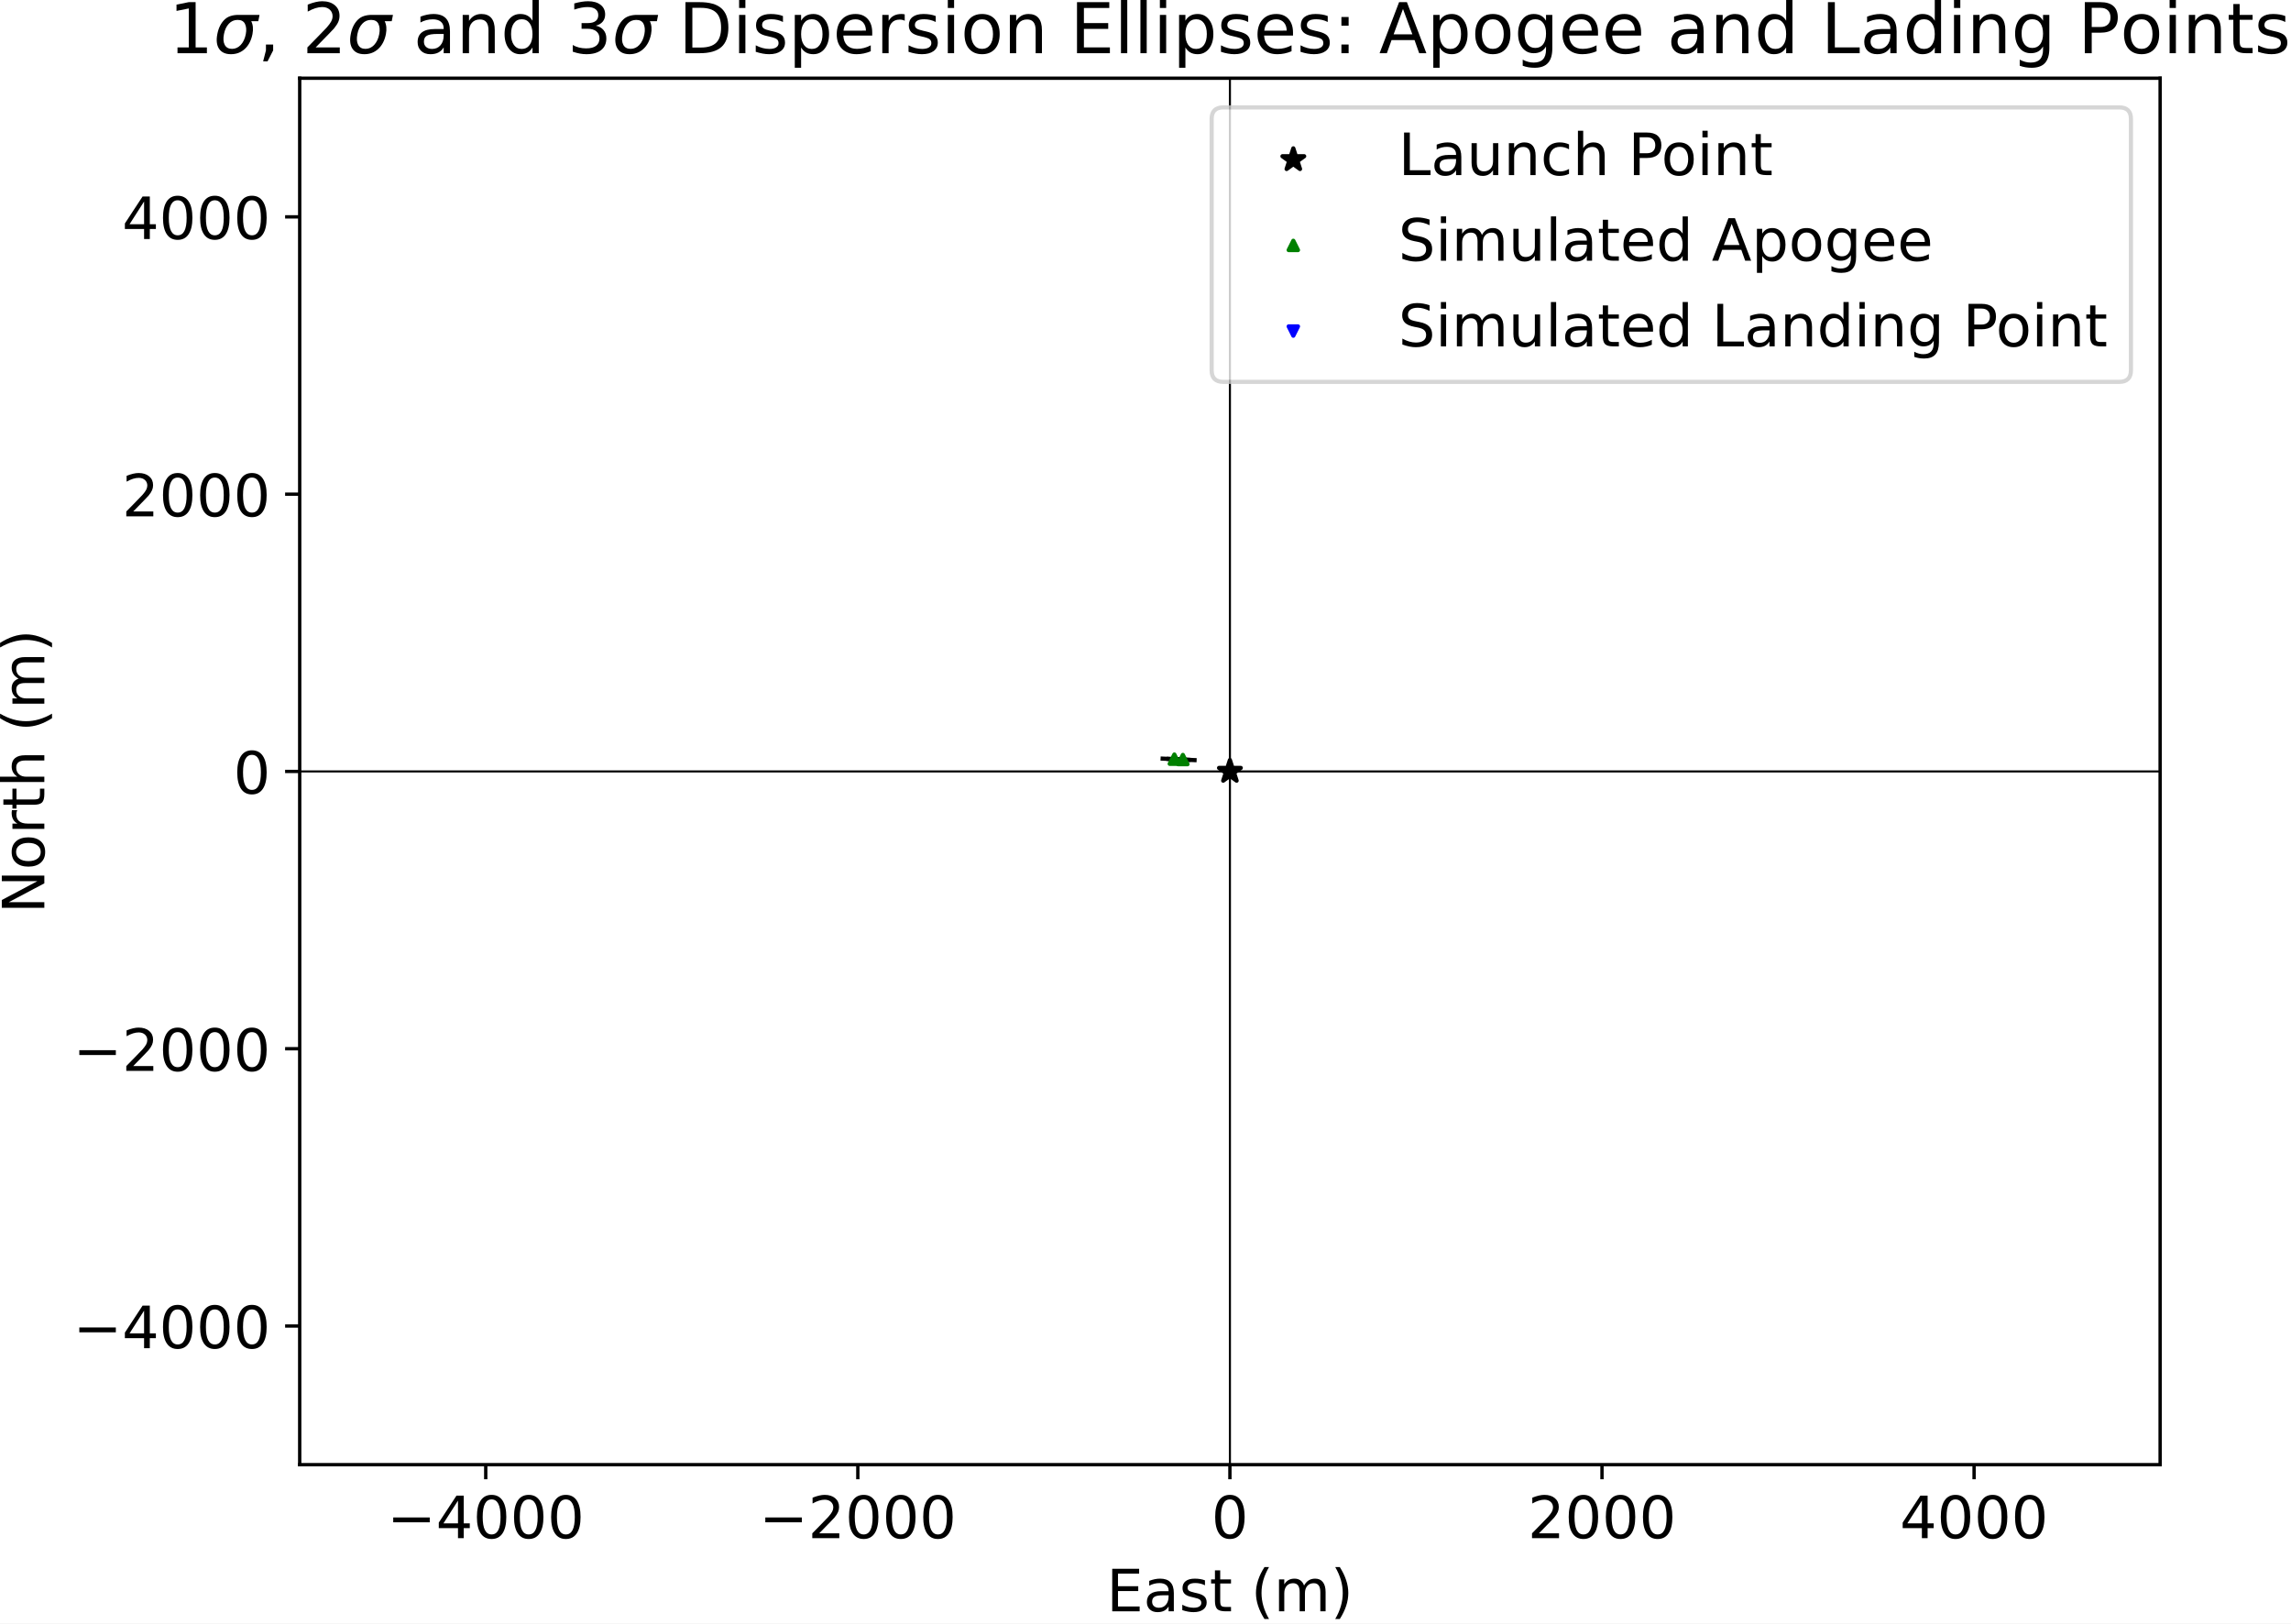
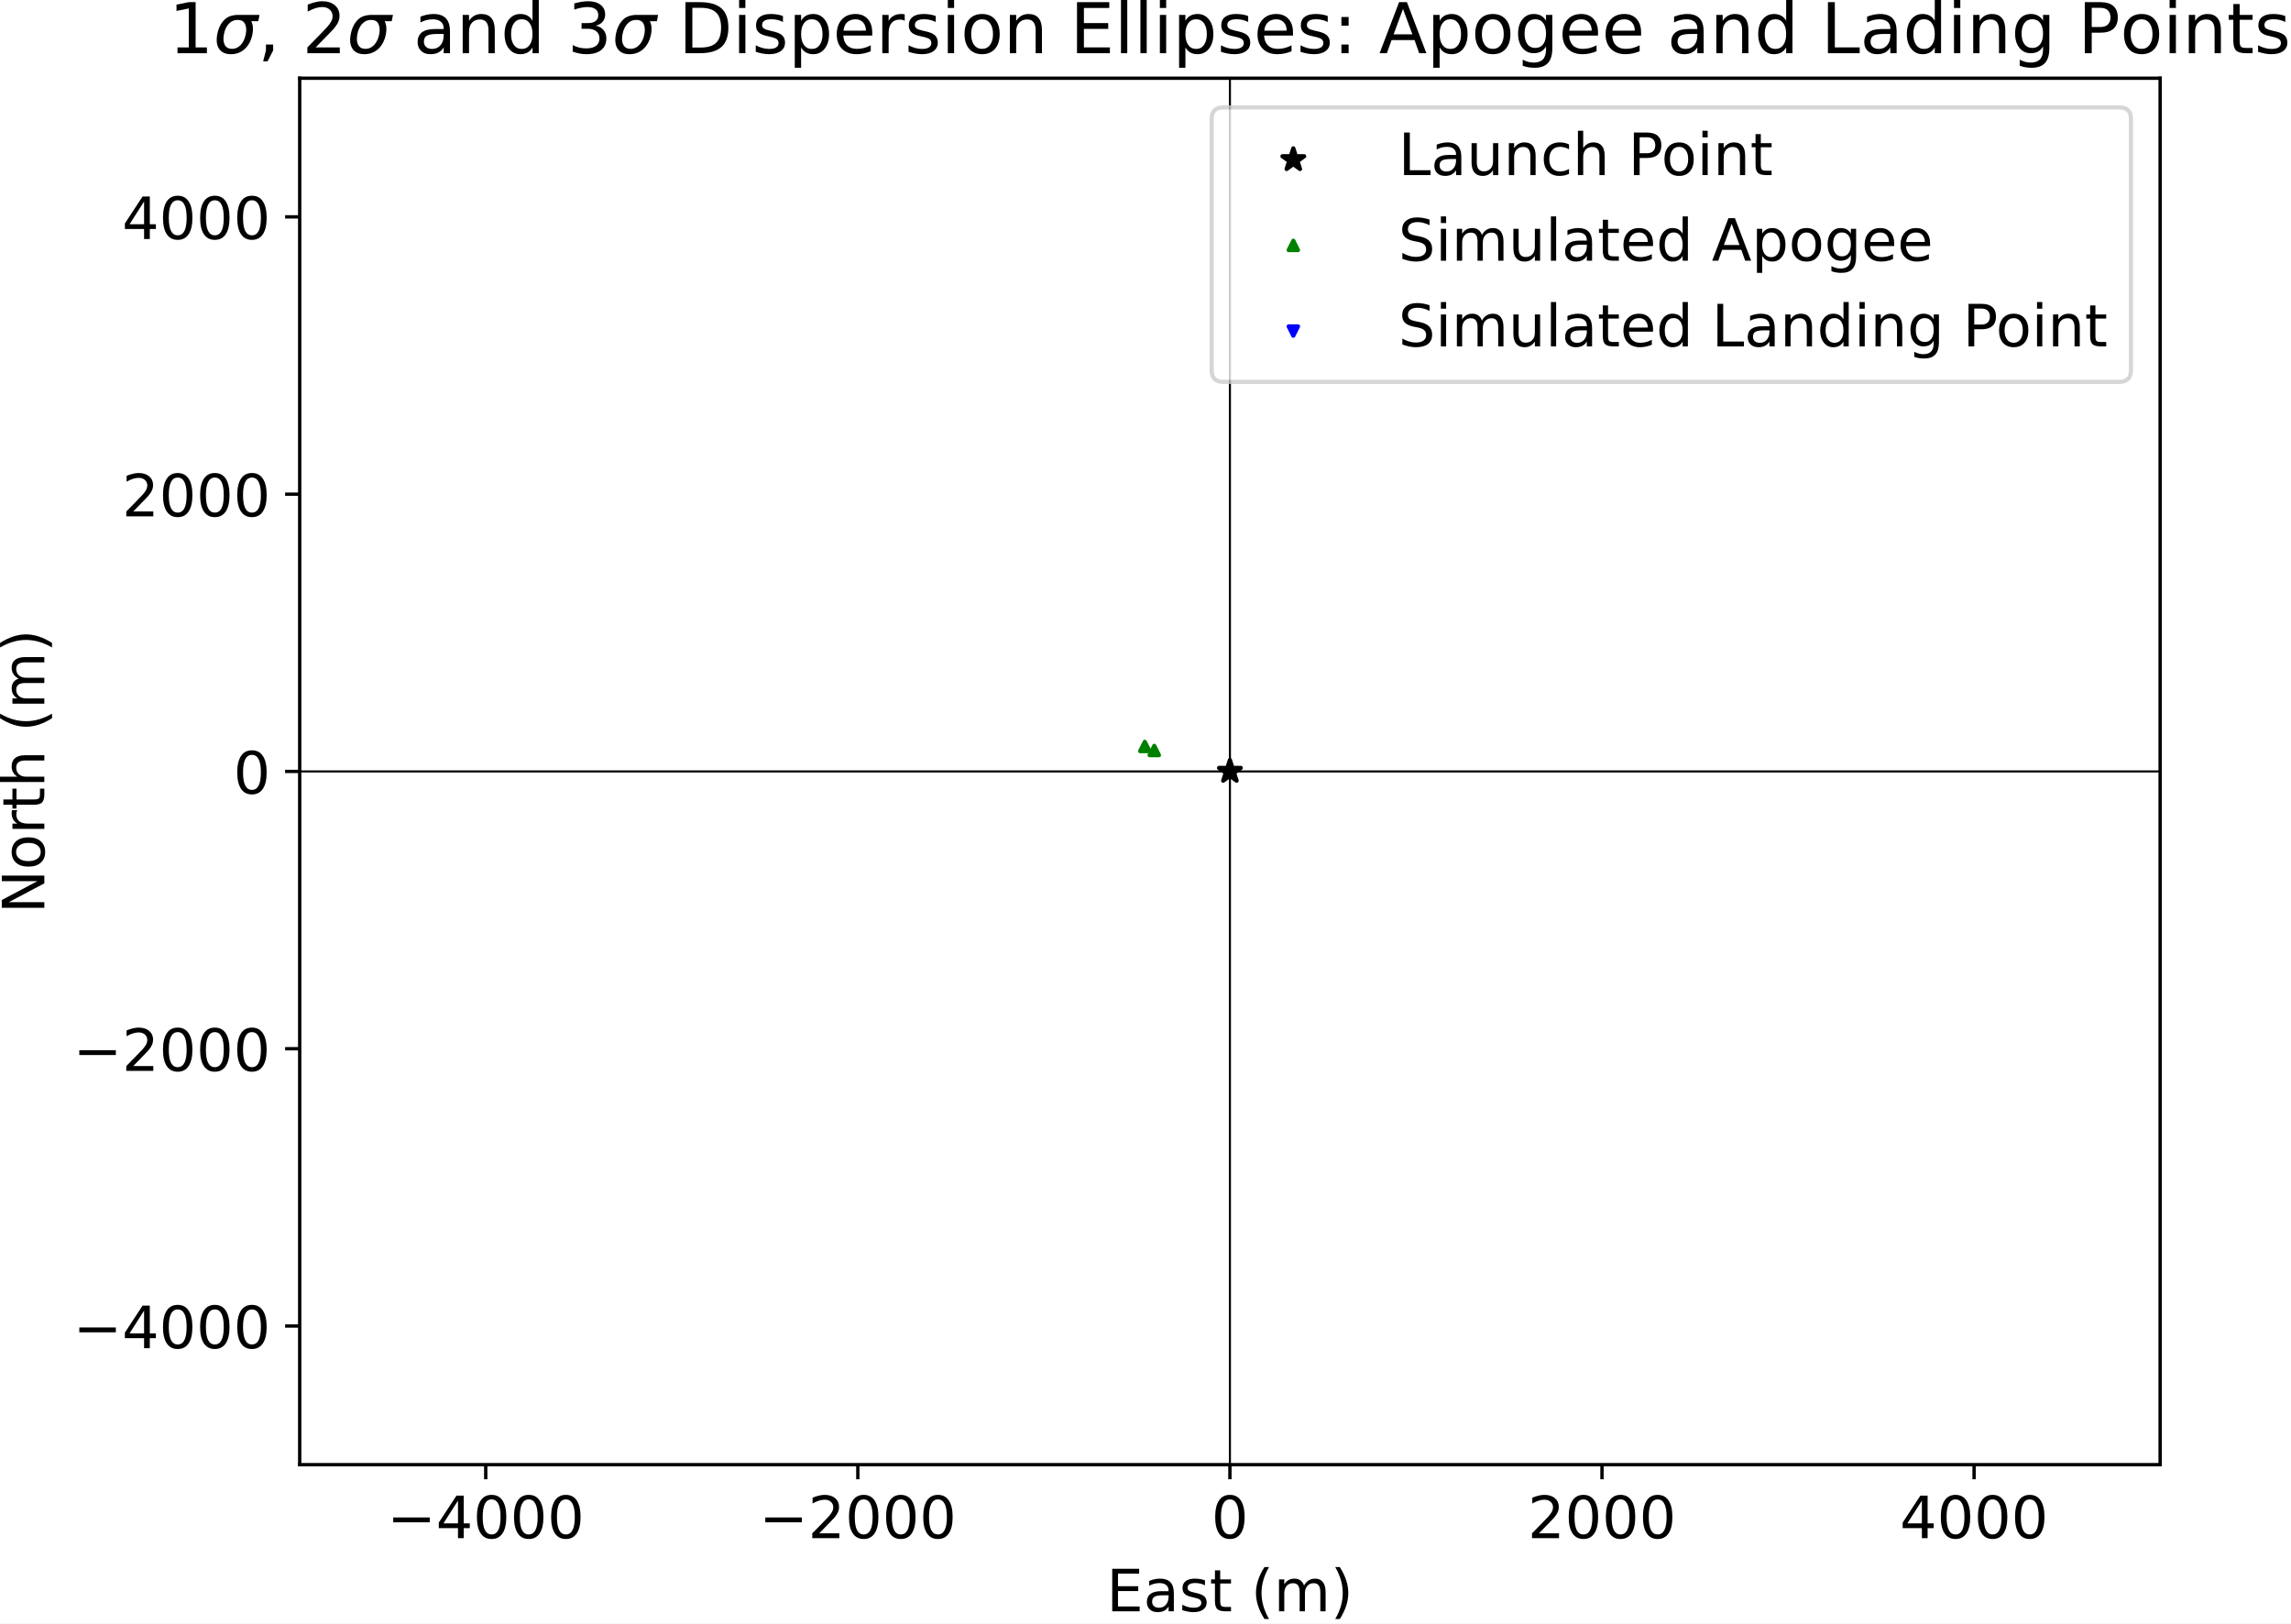
<svg xmlns="http://www.w3.org/2000/svg" xmlns:xlink="http://www.w3.org/1999/xlink" width="549.715pt" height="389.507pt" viewBox="0 0 549.715 389.507" version="1.1">
  <defs>
    <style type="text/css">*{stroke-linejoin: round; stroke-linecap: butt}</style>
  </defs>
  <g id="figure_1">
    <g id="patch_1">
      <path d="M 0 389.507  L 549.715 389.507  L 549.715 0  L 0 0  z " style="fill: #ffffff" />
    </g>
    <g id="axes_1">
      <g id="patch_2">
        <path d="M 71.911 351.408  L 518.311 351.408  L 518.311 18.768  L 71.911 18.768  z " style="fill: #ffffff" />
      </g>
      <g id="patch_3">
-         <path d="M 0 -1  z " clip-path="url(#pc5ae1ea527)" style="fill: #0000ff; fill-opacity: 0.2; stroke: #000000; stroke-linejoin: miter" />
+         <path d="M 0 -1  z " clip-path="url(#p3292adb74d)" style="fill: #0000ff; fill-opacity: 0.2; stroke: #000000; stroke-linejoin: miter" />
      </g>
      <g id="patch_4">
-         <path d="M 0 -1  z " clip-path="url(#pc5ae1ea527)" style="fill: #0000ff; fill-opacity: 0.2; stroke: #000000; stroke-linejoin: miter" />
+         <path d="M 0 -1  z " clip-path="url(#p3292adb74d)" style="fill: #0000ff; fill-opacity: 0.2; stroke: #000000; stroke-linejoin: miter" />
      </g>
      <g id="patch_5">
-         <path d="M 0 -1  z " clip-path="url(#pc5ae1ea527)" style="fill: #0000ff; fill-opacity: 0.2; stroke: #000000; stroke-linejoin: miter" />
+         <path d="M 0 -1  z " clip-path="url(#p3292adb74d)" style="fill: #0000ff; fill-opacity: 0.2; stroke: #000000; stroke-linejoin: miter" />
      </g>
      <g id="patch_6">
-         <path d="M 282.802 182.19  C 282.419 182.173 282.053 182.155 281.782 182.143  C 281.512 182.13 281.36 182.123 281.36 182.123  C 281.36 182.123 281.512 182.13 281.782 182.143  C 282.053 182.155 282.419 182.173 282.802 182.19  C 283.184 182.208 283.551 182.225 283.821 182.238  C 284.091 182.251 284.243 182.258 284.243 182.258  C 284.243 182.258 284.091 182.251 283.821 182.238  C 283.551 182.225 283.184 182.208 282.802 182.19  z " clip-path="url(#pc5ae1ea527)" style="fill: #00ff00; fill-opacity: 0.2; stroke: #000000; stroke-linejoin: miter" />
+         <path d="M 0 -1  z " clip-path="url(#p3292adb74d)" style="fill: #00ff00; fill-opacity: 0.2; stroke: #000000; stroke-linejoin: miter" />
      </g>
      <g id="patch_7">
-         <path d="M 282.802 182.19  C 282.037 182.155 281.304 182.12 280.763 182.095  C 280.223 182.07 279.919 182.056 279.919 182.056  C 279.919 182.056 280.223 182.07 280.763 182.095  C 281.304 182.12 282.037 182.155 282.802 182.19  C 283.566 182.226 284.3 182.26 284.84 182.286  C 285.381 182.311 285.685 182.325 285.685 182.325  C 285.685 182.325 285.381 182.311 284.84 182.286  C 284.3 182.26 283.566 182.226 282.802 182.19  z " clip-path="url(#pc5ae1ea527)" style="fill: #00ff00; fill-opacity: 0.2; stroke: #000000; stroke-linejoin: miter" />
+         <path d="M 0 -1  z " clip-path="url(#p3292adb74d)" style="fill: #00ff00; fill-opacity: 0.2; stroke: #000000; stroke-linejoin: miter" />
      </g>
      <g id="patch_8">
-         <path d="M 282.802 182.19  C 281.655 182.137 280.555 182.086 279.744 182.048  C 278.933 182.01 278.477 181.989 278.477 181.989  C 278.477 181.989 278.933 182.01 279.744 182.048  C 280.555 182.086 281.655 182.137 282.802 182.19  C 283.949 182.244 285.049 182.295 285.859 182.333  C 286.67 182.371 287.126 182.392 287.126 182.392  C 287.126 182.392 286.67 182.371 285.859 182.333  C 285.049 182.295 283.949 182.244 282.802 182.19  z " clip-path="url(#pc5ae1ea527)" style="fill: #00ff00; fill-opacity: 0.2; stroke: #000000; stroke-linejoin: miter" />
+         <path d="M 0 -1  z " clip-path="url(#p3292adb74d)" style="fill: #00ff00; fill-opacity: 0.2; stroke: #000000; stroke-linejoin: miter" />
      </g>
      <g id="PathCollection_1">
        <defs>
-           <path id="m356d7b13dc" d="M 0 -2.739  L -0.615 -0.846  L -2.605 -0.846  L -0.995 0.323  L -1.61 2.216  L -0 1.046  L 1.61 2.216  L 0.995 0.323  L 2.605 -0.846  L 0.615 -0.846  z " style="stroke: #000000" />
+           <path id="m7596b9b22e" d="M 0 -2.739  L -0.615 -0.846  L -2.605 -0.846  L -0.995 0.323  L -1.61 2.216  L -0 1.046  L 1.61 2.216  L 0.995 0.323  L 2.605 -0.846  L 0.615 -0.846  z " style="stroke: #000000" />
        </defs>
-         <g clip-path="url(#pc5ae1ea527)">
-           <use xlink:href="#m356d7b13dc" x="295.111" y="185.088" style="stroke: #000000" />
+         <g clip-path="url(#p3292adb74d)">
+           <use xlink:href="#m7596b9b22e" x="295.111" y="185.088" style="stroke: #000000" />
        </g>
      </g>
      <g id="PathCollection_2">
        <defs>
-           <path id="m09ca76eb7c" d="M 0 -1.118  L -1.118 1.118  L 1.118 1.118  z " style="stroke: #008000" />
+           <path id="m0e08457615" d="M 0 -1.118  L -1.118 1.118  L 1.118 1.118  z " style="stroke: #008000" />
        </defs>
-         <g clip-path="url(#pc5ae1ea527)">
-           <use xlink:href="#m09ca76eb7c" x="283.821" y="182.238" style="fill: #008000; stroke: #008000" />
-           <use xlink:href="#m09ca76eb7c" x="281.782" y="182.143" style="fill: #008000; stroke: #008000" />
+         <g clip-path="url(#p3292adb74d)">
+           <use xlink:href="#m0e08457615" x="276.964" y="180.065" style="fill: #008000; stroke: #008000" />
+           <use xlink:href="#m0e08457615" x="274.693" y="179.097" style="fill: #008000; stroke: #008000" />
        </g>
      </g>
      <g id="PathCollection_3">
        <defs>
-           <path id="m0353626d74" d="M -0 1.118  L 1.118 -1.118  L -1.118 -1.118  z " style="stroke: #0000ff" />
+           <path id="m2e365e9299" d="M -0 1.118  L 1.118 -1.118  L -1.118 -1.118  z " style="stroke: #0000ff" />
        </defs>
-         <g clip-path="url(#pc5ae1ea527)">
-           <use xlink:href="#m0353626d74" x="622.202" y="120.227" style="fill: #0000ff; stroke: #0000ff" />
-           <use xlink:href="#m0353626d74" x="617.012" y="122.969" style="fill: #0000ff; stroke: #0000ff" />
+         <g clip-path="url(#p3292adb74d)">
+           <use xlink:href="#m2e365e9299" x="803.258" y="1.842" style="fill: #0000ff; stroke: #0000ff" />
+           <use xlink:href="#m2e365e9299" x="806.323" y="-1" style="fill: #0000ff; stroke: #0000ff" />
        </g>
      </g>
      <g id="matplotlib.axis_1">
        <g id="xtick_1">
          <g id="line2d_1">
            <defs>
-               <path id="m00d628d2b2" d="M 0 0  L 0 3.5  " style="stroke: #000000; stroke-width: 0.8" />
-             </defs>
-             <g>
-               <use xlink:href="#m00d628d2b2" x="116.551" y="351.408" style="stroke: #000000; stroke-width: 0.8" />
+               <path id="mbb5a2dbfc2" d="M 0 0  L 0 3.5  " style="stroke: #000000; stroke-width: 0.8" />
+             </defs>
+             <g>
+               <use xlink:href="#mbb5a2dbfc2" x="116.551" y="351.408" style="stroke: #000000; stroke-width: 0.8" />
            </g>
          </g>
          <g id="text_1">
            <g transform="translate(92.87016 369.0458) scale(0.14 -0.14)">
              <defs>
                <path id="DejaVuSans-2212" d="M 678 2272  L 4684 2272  L 4684 1741  L 678 1741  L 678 2272  z " transform="scale(0.015625)" />
                <path id="DejaVuSans-34" d="M 2419 4116  L 825 1625  L 2419 1625  L 2419 4116  z M 2253 4666  L 3047 4666  L 3047 1625  L 3713 1625  L 3713 1100  L 3047 1100  L 3047 0  L 2419 0  L 2419 1100  L 313 1100  L 313 1709  L 2253 4666  z " transform="scale(0.015625)" />
                <path id="DejaVuSans-30" d="M 2034 4250  Q 1547 4250 1301 3770  Q 1056 3291 1056 2328  Q 1056 1369 1301 889  Q 1547 409 2034 409  Q 2525 409 2770 889  Q 3016 1369 3016 2328  Q 3016 3291 2770 3770  Q 2525 4250 2034 4250  z M 2034 4750  Q 2819 4750 3233 4129  Q 3647 3509 3647 2328  Q 3647 1150 3233 529  Q 2819 -91 2034 -91  Q 1250 -91 836 529  Q 422 1150 422 2328  Q 422 3509 836 4129  Q 1250 4750 2034 4750  z " transform="scale(0.015625)" />
              </defs>
              <use xlink:href="#DejaVuSans-2212" />
              <use xlink:href="#DejaVuSans-34" x="83.789" />
              <use xlink:href="#DejaVuSans-30" x="147.412" />
              <use xlink:href="#DejaVuSans-30" x="211.035" />
              <use xlink:href="#DejaVuSans-30" x="274.658" />
            </g>
          </g>
        </g>
        <g id="xtick_2">
          <g id="line2d_2">
            <g>
-               <use xlink:href="#m00d628d2b2" x="205.831" y="351.408" style="stroke: #000000; stroke-width: 0.8" />
+               <use xlink:href="#mbb5a2dbfc2" x="205.831" y="351.408" style="stroke: #000000; stroke-width: 0.8" />
            </g>
          </g>
          <g id="text_2">
            <g transform="translate(182.1502 369.0458) scale(0.14 -0.14)">
              <defs>
                <path id="DejaVuSans-32" d="M 1228 531  L 3431 531  L 3431 0  L 469 0  L 469 531  Q 828 903 1448 1529  Q 2069 2156 2228 2338  Q 2531 2678 2651 2914  Q 2772 3150 2772 3378  Q 2772 3750 2511 3984  Q 2250 4219 1831 4219  Q 1534 4219 1204 4116  Q 875 4013 500 3803  L 500 4441  Q 881 4594 1212 4672  Q 1544 4750 1819 4750  Q 2544 4750 2975 4387  Q 3406 4025 3406 3419  Q 3406 3131 3298 2873  Q 3191 2616 2906 2266  Q 2828 2175 2409 1742  Q 1991 1309 1228 531  z " transform="scale(0.015625)" />
              </defs>
              <use xlink:href="#DejaVuSans-2212" />
              <use xlink:href="#DejaVuSans-32" x="83.789" />
              <use xlink:href="#DejaVuSans-30" x="147.412" />
              <use xlink:href="#DejaVuSans-30" x="211.035" />
              <use xlink:href="#DejaVuSans-30" x="274.658" />
            </g>
          </g>
        </g>
        <g id="xtick_3">
          <g id="line2d_3">
            <g>
-               <use xlink:href="#m00d628d2b2" x="295.111" y="351.408" style="stroke: #000000; stroke-width: 0.8" />
+               <use xlink:href="#mbb5a2dbfc2" x="295.111" y="351.408" style="stroke: #000000; stroke-width: 0.8" />
            </g>
          </g>
          <g id="text_3">
            <g transform="translate(290.6572 369.0458) scale(0.14 -0.14)">
              <use xlink:href="#DejaVuSans-30" />
            </g>
          </g>
        </g>
        <g id="xtick_4">
          <g id="line2d_4">
            <g>
-               <use xlink:href="#m00d628d2b2" x="384.391" y="351.408" style="stroke: #000000; stroke-width: 0.8" />
+               <use xlink:href="#mbb5a2dbfc2" x="384.391" y="351.408" style="stroke: #000000; stroke-width: 0.8" />
            </g>
          </g>
          <g id="text_4">
            <g transform="translate(366.5759 369.0458) scale(0.14 -0.14)">
              <use xlink:href="#DejaVuSans-32" />
              <use xlink:href="#DejaVuSans-30" x="63.623" />
              <use xlink:href="#DejaVuSans-30" x="127.246" />
              <use xlink:href="#DejaVuSans-30" x="190.869" />
            </g>
          </g>
        </g>
        <g id="xtick_5">
          <g id="line2d_5">
            <g>
-               <use xlink:href="#m00d628d2b2" x="473.671" y="351.408" style="stroke: #000000; stroke-width: 0.8" />
+               <use xlink:href="#mbb5a2dbfc2" x="473.671" y="351.408" style="stroke: #000000; stroke-width: 0.8" />
            </g>
          </g>
          <g id="text_5">
            <g transform="translate(455.8559 369.0458) scale(0.14 -0.14)">
              <use xlink:href="#DejaVuSans-34" />
              <use xlink:href="#DejaVuSans-30" x="63.623" />
              <use xlink:href="#DejaVuSans-30" x="127.246" />
              <use xlink:href="#DejaVuSans-30" x="190.869" />
            </g>
          </g>
        </g>
        <g id="text_6">
          <g transform="translate(265.502 386.5952) scale(0.14 -0.14)">
            <defs>
              <path id="DejaVuSans-45" d="M 628 4666  L 3578 4666  L 3578 4134  L 1259 4134  L 1259 2753  L 3481 2753  L 3481 2222  L 1259 2222  L 1259 531  L 3634 531  L 3634 0  L 628 0  L 628 4666  z " transform="scale(0.015625)" />
              <path id="DejaVuSans-61" d="M 2194 1759  Q 1497 1759 1228 1600  Q 959 1441 959 1056  Q 959 750 1161 570  Q 1363 391 1709 391  Q 2188 391 2477 730  Q 2766 1069 2766 1631  L 2766 1759  L 2194 1759  z M 3341 1997  L 3341 0  L 2766 0  L 2766 531  Q 2569 213 2275 61  Q 1981 -91 1556 -91  Q 1019 -91 701 211  Q 384 513 384 1019  Q 384 1609 779 1909  Q 1175 2209 1959 2209  L 2766 2209  L 2766 2266  Q 2766 2663 2505 2880  Q 2244 3097 1772 3097  Q 1472 3097 1187 3025  Q 903 2953 641 2809  L 641 3341  Q 956 3463 1253 3523  Q 1550 3584 1831 3584  Q 2591 3584 2966 3190  Q 3341 2797 3341 1997  z " transform="scale(0.015625)" />
              <path id="DejaVuSans-73" d="M 2834 3397  L 2834 2853  Q 2591 2978 2328 3040  Q 2066 3103 1784 3103  Q 1356 3103 1142 2972  Q 928 2841 928 2578  Q 928 2378 1081 2264  Q 1234 2150 1697 2047  L 1894 2003  Q 2506 1872 2764 1633  Q 3022 1394 3022 966  Q 3022 478 2636 193  Q 2250 -91 1575 -91  Q 1294 -91 989 -36  Q 684 19 347 128  L 347 722  Q 666 556 975 473  Q 1284 391 1588 391  Q 1994 391 2212 530  Q 2431 669 2431 922  Q 2431 1156 2273 1281  Q 2116 1406 1581 1522  L 1381 1569  Q 847 1681 609 1914  Q 372 2147 372 2553  Q 372 3047 722 3315  Q 1072 3584 1716 3584  Q 2034 3584 2315 3537  Q 2597 3491 2834 3397  z " transform="scale(0.015625)" />
              <path id="DejaVuSans-74" d="M 1172 4494  L 1172 3500  L 2356 3500  L 2356 3053  L 1172 3053  L 1172 1153  Q 1172 725 1289 603  Q 1406 481 1766 481  L 2356 481  L 2356 0  L 1766 0  Q 1100 0 847 248  Q 594 497 594 1153  L 594 3053  L 172 3053  L 172 3500  L 594 3500  L 594 4494  L 1172 4494  z " transform="scale(0.015625)" />
              <path id="DejaVuSans-20" transform="scale(0.015625)" />
              <path id="DejaVuSans-28" d="M 1984 4856  Q 1566 4138 1362 3434  Q 1159 2731 1159 2009  Q 1159 1288 1364 580  Q 1569 -128 1984 -844  L 1484 -844  Q 1016 -109 783 600  Q 550 1309 550 2009  Q 550 2706 781 3412  Q 1013 4119 1484 4856  L 1984 4856  z " transform="scale(0.015625)" />
              <path id="DejaVuSans-6d" d="M 3328 2828  Q 3544 3216 3844 3400  Q 4144 3584 4550 3584  Q 5097 3584 5394 3201  Q 5691 2819 5691 2113  L 5691 0  L 5113 0  L 5113 2094  Q 5113 2597 4934 2840  Q 4756 3084 4391 3084  Q 3944 3084 3684 2787  Q 3425 2491 3425 1978  L 3425 0  L 2847 0  L 2847 2094  Q 2847 2600 2669 2842  Q 2491 3084 2119 3084  Q 1678 3084 1418 2786  Q 1159 2488 1159 1978  L 1159 0  L 581 0  L 581 3500  L 1159 3500  L 1159 2956  Q 1356 3278 1631 3431  Q 1906 3584 2284 3584  Q 2666 3584 2933 3390  Q 3200 3197 3328 2828  z " transform="scale(0.015625)" />
              <path id="DejaVuSans-29" d="M 513 4856  L 1013 4856  Q 1481 4119 1714 3412  Q 1947 2706 1947 2009  Q 1947 1309 1714 600  Q 1481 -109 1013 -844  L 513 -844  Q 928 -128 1133 580  Q 1338 1288 1338 2009  Q 1338 2731 1133 3434  Q 928 4138 513 4856  z " transform="scale(0.015625)" />
            </defs>
            <use xlink:href="#DejaVuSans-45" />
            <use xlink:href="#DejaVuSans-61" x="63.184" />
            <use xlink:href="#DejaVuSans-73" x="124.463" />
            <use xlink:href="#DejaVuSans-74" x="176.562" />
            <use xlink:href="#DejaVuSans-20" x="215.771" />
            <use xlink:href="#DejaVuSans-28" x="247.559" />
            <use xlink:href="#DejaVuSans-6d" x="286.572" />
            <use xlink:href="#DejaVuSans-29" x="383.984" />
          </g>
        </g>
      </g>
      <g id="matplotlib.axis_2">
        <g id="ytick_1">
          <g id="line2d_6">
            <defs>
-               <path id="mc3cd6f297d" d="M 0 0  L -3.5 0  " style="stroke: #000000; stroke-width: 0.8" />
-             </defs>
-             <g>
-               <use xlink:href="#mc3cd6f297d" x="71.911" y="318.144" style="stroke: #000000; stroke-width: 0.8" />
+               <path id="m96b4d30dc7" d="M 0 0  L -3.5 0  " style="stroke: #000000; stroke-width: 0.8" />
+             </defs>
+             <g>
+               <use xlink:href="#m96b4d30dc7" x="71.911" y="318.144" style="stroke: #000000; stroke-width: 0.8" />
            </g>
          </g>
          <g id="text_7">
            <g transform="translate(17.54938 323.4629) scale(0.14 -0.14)">
              <use xlink:href="#DejaVuSans-2212" />
              <use xlink:href="#DejaVuSans-34" x="83.789" />
              <use xlink:href="#DejaVuSans-30" x="147.412" />
              <use xlink:href="#DejaVuSans-30" x="211.035" />
              <use xlink:href="#DejaVuSans-30" x="274.658" />
            </g>
          </g>
        </g>
        <g id="ytick_2">
          <g id="line2d_7">
            <g>
-               <use xlink:href="#mc3cd6f297d" x="71.911" y="251.616" style="stroke: #000000; stroke-width: 0.8" />
+               <use xlink:href="#m96b4d30dc7" x="71.911" y="251.616" style="stroke: #000000; stroke-width: 0.8" />
            </g>
          </g>
          <g id="text_8">
            <g transform="translate(17.54938 256.9349) scale(0.14 -0.14)">
              <use xlink:href="#DejaVuSans-2212" />
              <use xlink:href="#DejaVuSans-32" x="83.789" />
              <use xlink:href="#DejaVuSans-30" x="147.412" />
              <use xlink:href="#DejaVuSans-30" x="211.035" />
              <use xlink:href="#DejaVuSans-30" x="274.658" />
            </g>
          </g>
        </g>
        <g id="ytick_3">
          <g id="line2d_8">
            <g>
-               <use xlink:href="#mc3cd6f297d" x="71.911" y="185.088" style="stroke: #000000; stroke-width: 0.8" />
+               <use xlink:href="#m96b4d30dc7" x="71.911" y="185.088" style="stroke: #000000; stroke-width: 0.8" />
            </g>
          </g>
          <g id="text_9">
            <g transform="translate(56.00344 190.4069) scale(0.14 -0.14)">
              <use xlink:href="#DejaVuSans-30" />
            </g>
          </g>
        </g>
        <g id="ytick_4">
          <g id="line2d_9">
            <g>
-               <use xlink:href="#mc3cd6f297d" x="71.911" y="118.56" style="stroke: #000000; stroke-width: 0.8" />
+               <use xlink:href="#m96b4d30dc7" x="71.911" y="118.56" style="stroke: #000000; stroke-width: 0.8" />
            </g>
          </g>
          <g id="text_10">
            <g transform="translate(29.28094 123.8789) scale(0.14 -0.14)">
              <use xlink:href="#DejaVuSans-32" />
              <use xlink:href="#DejaVuSans-30" x="63.623" />
              <use xlink:href="#DejaVuSans-30" x="127.246" />
              <use xlink:href="#DejaVuSans-30" x="190.869" />
            </g>
          </g>
        </g>
        <g id="ytick_5">
          <g id="line2d_10">
            <g>
-               <use xlink:href="#mc3cd6f297d" x="71.911" y="52.032" style="stroke: #000000; stroke-width: 0.8" />
+               <use xlink:href="#m96b4d30dc7" x="71.911" y="52.032" style="stroke: #000000; stroke-width: 0.8" />
            </g>
          </g>
          <g id="text_11">
            <g transform="translate(29.28094 57.35091) scale(0.14 -0.14)">
              <use xlink:href="#DejaVuSans-34" />
              <use xlink:href="#DejaVuSans-30" x="63.623" />
              <use xlink:href="#DejaVuSans-30" x="127.246" />
              <use xlink:href="#DejaVuSans-30" x="190.869" />
            </g>
          </g>
        </g>
        <g id="text_12">
          <g transform="translate(10.63781 219.1714) rotate(-90) scale(0.14 -0.14)">
            <defs>
              <path id="DejaVuSans-4e" d="M 628 4666  L 1478 4666  L 3547 763  L 3547 4666  L 4159 4666  L 4159 0  L 3309 0  L 1241 3903  L 1241 0  L 628 0  L 628 4666  z " transform="scale(0.015625)" />
              <path id="DejaVuSans-6f" d="M 1959 3097  Q 1497 3097 1228 2736  Q 959 2375 959 1747  Q 959 1119 1226 758  Q 1494 397 1959 397  Q 2419 397 2687 759  Q 2956 1122 2956 1747  Q 2956 2369 2687 2733  Q 2419 3097 1959 3097  z M 1959 3584  Q 2709 3584 3137 3096  Q 3566 2609 3566 1747  Q 3566 888 3137 398  Q 2709 -91 1959 -91  Q 1206 -91 779 398  Q 353 888 353 1747  Q 353 2609 779 3096  Q 1206 3584 1959 3584  z " transform="scale(0.015625)" />
              <path id="DejaVuSans-72" d="M 2631 2963  Q 2534 3019 2420 3045  Q 2306 3072 2169 3072  Q 1681 3072 1420 2755  Q 1159 2438 1159 1844  L 1159 0  L 581 0  L 581 3500  L 1159 3500  L 1159 2956  Q 1341 3275 1631 3429  Q 1922 3584 2338 3584  Q 2397 3584 2469 3576  Q 2541 3569 2628 3553  L 2631 2963  z " transform="scale(0.015625)" />
              <path id="DejaVuSans-68" d="M 3513 2113  L 3513 0  L 2938 0  L 2938 2094  Q 2938 2591 2744 2837  Q 2550 3084 2163 3084  Q 1697 3084 1428 2787  Q 1159 2491 1159 1978  L 1159 0  L 581 0  L 581 4863  L 1159 4863  L 1159 2956  Q 1366 3272 1645 3428  Q 1925 3584 2291 3584  Q 2894 3584 3203 3211  Q 3513 2838 3513 2113  z " transform="scale(0.015625)" />
            </defs>
            <use xlink:href="#DejaVuSans-4e" />
            <use xlink:href="#DejaVuSans-6f" x="74.805" />
            <use xlink:href="#DejaVuSans-72" x="135.986" />
            <use xlink:href="#DejaVuSans-74" x="177.1" />
            <use xlink:href="#DejaVuSans-68" x="216.309" />
            <use xlink:href="#DejaVuSans-20" x="279.688" />
            <use xlink:href="#DejaVuSans-28" x="311.475" />
            <use xlink:href="#DejaVuSans-6d" x="350.488" />
            <use xlink:href="#DejaVuSans-29" x="447.9" />
          </g>
        </g>
      </g>
      <g id="line2d_11">
-         <path d="M 71.911 185.088  L 518.311 185.088  " clip-path="url(#pc5ae1ea527)" style="fill: none; stroke: #000000; stroke-width: 0.5; stroke-linecap: square" />
+         <path d="M 71.911 185.088  L 518.311 185.088  " clip-path="url(#p3292adb74d)" style="fill: none; stroke: #000000; stroke-width: 0.5; stroke-linecap: square" />
      </g>
      <g id="line2d_12">
-         <path d="M 295.111 351.408  L 295.111 18.768  " clip-path="url(#pc5ae1ea527)" style="fill: none; stroke: #000000; stroke-width: 0.5; stroke-linecap: square" />
+         <path d="M 295.111 351.408  L 295.111 18.768  " clip-path="url(#p3292adb74d)" style="fill: none; stroke: #000000; stroke-width: 0.5; stroke-linecap: square" />
      </g>
      <g id="patch_9">
        <path d="M 71.911 351.408  L 71.911 18.768  " style="fill: none; stroke: #000000; stroke-width: 0.8; stroke-linejoin: miter; stroke-linecap: square" />
      </g>
      <g id="patch_10">
        <path d="M 518.311 351.408  L 518.311 18.768  " style="fill: none; stroke: #000000; stroke-width: 0.8; stroke-linejoin: miter; stroke-linecap: square" />
      </g>
      <g id="patch_11">
        <path d="M 71.911 351.408  L 518.311 351.408  " style="fill: none; stroke: #000000; stroke-width: 0.8; stroke-linejoin: miter; stroke-linecap: square" />
      </g>
      <g id="patch_12">
        <path d="M 71.911 18.768  L 518.311 18.768  " style="fill: none; stroke: #000000; stroke-width: 0.8; stroke-linejoin: miter; stroke-linecap: square" />
      </g>
      <g id="text_13">
        <g transform="translate(40.50694 12.768) scale(0.168 -0.168)">
          <defs>
            <path id="DejaVuSans-31" d="M 794 531  L 1825 531  L 1825 4091  L 703 3866  L 703 4441  L 1819 4666  L 2450 4666  L 2450 531  L 3481 531  L 3481 0  L 794 0  L 794 531  z " transform="scale(0.015625)" />
            <path id="DejaVuSans-Oblique-3c3" d="M 2219 3044  Q 1744 3044 1422 2700  Q 1081 2341 969 1747  Q 844 1119 1044 756  Q 1241 397 1706 397  Q 2166 397 2503 759  Q 2844 1122 2966 1747  Q 3075 2319 2881 2700  Q 2700 3044 2219 3044  z M 2309 3503  L 4219 3500  L 4106 2925  L 3463 2925  Q 3706 2438 3575 1747  Q 3406 888 2884 400  Q 2359 -91 1609 -91  Q 856 -91 525 400  Q 194 888 363 1747  Q 528 2609 1050 3097  Q 1484 3503 2309 3503  z " transform="scale(0.015625)" />
            <path id="DejaVuSans-2c" d="M 750 794  L 1409 794  L 1409 256  L 897 -744  L 494 -744  L 750 256  L 750 794  z " transform="scale(0.015625)" />
            <path id="DejaVuSans-6e" d="M 3513 2113  L 3513 0  L 2938 0  L 2938 2094  Q 2938 2591 2744 2837  Q 2550 3084 2163 3084  Q 1697 3084 1428 2787  Q 1159 2491 1159 1978  L 1159 0  L 581 0  L 581 3500  L 1159 3500  L 1159 2956  Q 1366 3272 1645 3428  Q 1925 3584 2291 3584  Q 2894 3584 3203 3211  Q 3513 2838 3513 2113  z " transform="scale(0.015625)" />
            <path id="DejaVuSans-64" d="M 2906 2969  L 2906 4863  L 3481 4863  L 3481 0  L 2906 0  L 2906 525  Q 2725 213 2448 61  Q 2172 -91 1784 -91  Q 1150 -91 751 415  Q 353 922 353 1747  Q 353 2572 751 3078  Q 1150 3584 1784 3584  Q 2172 3584 2448 3432  Q 2725 3281 2906 2969  z M 947 1747  Q 947 1113 1208 752  Q 1469 391 1925 391  Q 2381 391 2643 752  Q 2906 1113 2906 1747  Q 2906 2381 2643 2742  Q 2381 3103 1925 3103  Q 1469 3103 1208 2742  Q 947 2381 947 1747  z " transform="scale(0.015625)" />
            <path id="DejaVuSans-33" d="M 2597 2516  Q 3050 2419 3304 2112  Q 3559 1806 3559 1356  Q 3559 666 3084 287  Q 2609 -91 1734 -91  Q 1441 -91 1130 -33  Q 819 25 488 141  L 488 750  Q 750 597 1062 519  Q 1375 441 1716 441  Q 2309 441 2620 675  Q 2931 909 2931 1356  Q 2931 1769 2642 2001  Q 2353 2234 1838 2234  L 1294 2234  L 1294 2753  L 1863 2753  Q 2328 2753 2575 2939  Q 2822 3125 2822 3475  Q 2822 3834 2567 4026  Q 2313 4219 1838 4219  Q 1578 4219 1281 4162  Q 984 4106 628 3988  L 628 4550  Q 988 4650 1302 4700  Q 1616 4750 1894 4750  Q 2613 4750 3031 4423  Q 3450 4097 3450 3541  Q 3450 3153 3228 2886  Q 3006 2619 2597 2516  z " transform="scale(0.015625)" />
            <path id="DejaVuSans-44" d="M 1259 4147  L 1259 519  L 2022 519  Q 2988 519 3436 956  Q 3884 1394 3884 2338  Q 3884 3275 3436 3711  Q 2988 4147 2022 4147  L 1259 4147  z M 628 4666  L 1925 4666  Q 3281 4666 3915 4102  Q 4550 3538 4550 2338  Q 4550 1131 3912 565  Q 3275 0 1925 0  L 628 0  L 628 4666  z " transform="scale(0.015625)" />
            <path id="DejaVuSans-69" d="M 603 3500  L 1178 3500  L 1178 0  L 603 0  L 603 3500  z M 603 4863  L 1178 4863  L 1178 4134  L 603 4134  L 603 4863  z " transform="scale(0.015625)" />
            <path id="DejaVuSans-70" d="M 1159 525  L 1159 -1331  L 581 -1331  L 581 3500  L 1159 3500  L 1159 2969  Q 1341 3281 1617 3432  Q 1894 3584 2278 3584  Q 2916 3584 3314 3078  Q 3713 2572 3713 1747  Q 3713 922 3314 415  Q 2916 -91 2278 -91  Q 1894 -91 1617 61  Q 1341 213 1159 525  z M 3116 1747  Q 3116 2381 2855 2742  Q 2594 3103 2138 3103  Q 1681 3103 1420 2742  Q 1159 2381 1159 1747  Q 1159 1113 1420 752  Q 1681 391 2138 391  Q 2594 391 2855 752  Q 3116 1113 3116 1747  z " transform="scale(0.015625)" />
            <path id="DejaVuSans-65" d="M 3597 1894  L 3597 1613  L 953 1613  Q 991 1019 1311 708  Q 1631 397 2203 397  Q 2534 397 2845 478  Q 3156 559 3463 722  L 3463 178  Q 3153 47 2828 -22  Q 2503 -91 2169 -91  Q 1331 -91 842 396  Q 353 884 353 1716  Q 353 2575 817 3079  Q 1281 3584 2069 3584  Q 2775 3584 3186 3129  Q 3597 2675 3597 1894  z M 3022 2063  Q 3016 2534 2758 2815  Q 2500 3097 2075 3097  Q 1594 3097 1305 2825  Q 1016 2553 972 2059  L 3022 2063  z " transform="scale(0.015625)" />
            <path id="DejaVuSans-6c" d="M 603 4863  L 1178 4863  L 1178 0  L 603 0  L 603 4863  z " transform="scale(0.015625)" />
            <path id="DejaVuSans-3a" d="M 750 794  L 1409 794  L 1409 0  L 750 0  L 750 794  z M 750 3309  L 1409 3309  L 1409 2516  L 750 2516  L 750 3309  z " transform="scale(0.015625)" />
            <path id="DejaVuSans-41" d="M 2188 4044  L 1331 1722  L 3047 1722  L 2188 4044  z M 1831 4666  L 2547 4666  L 4325 0  L 3669 0  L 3244 1197  L 1141 1197  L 716 0  L 50 0  L 1831 4666  z " transform="scale(0.015625)" />
            <path id="DejaVuSans-67" d="M 2906 1791  Q 2906 2416 2648 2759  Q 2391 3103 1925 3103  Q 1463 3103 1205 2759  Q 947 2416 947 1791  Q 947 1169 1205 825  Q 1463 481 1925 481  Q 2391 481 2648 825  Q 2906 1169 2906 1791  z M 3481 434  Q 3481 -459 3084 -895  Q 2688 -1331 1869 -1331  Q 1566 -1331 1297 -1286  Q 1028 -1241 775 -1147  L 775 -588  Q 1028 -725 1275 -790  Q 1522 -856 1778 -856  Q 2344 -856 2625 -561  Q 2906 -266 2906 331  L 2906 616  Q 2728 306 2450 153  Q 2172 0 1784 0  Q 1141 0 747 490  Q 353 981 353 1791  Q 353 2603 747 3093  Q 1141 3584 1784 3584  Q 2172 3584 2450 3431  Q 2728 3278 2906 2969  L 2906 3500  L 3481 3500  L 3481 434  z " transform="scale(0.015625)" />
            <path id="DejaVuSans-4c" d="M 628 4666  L 1259 4666  L 1259 531  L 3531 531  L 3531 0  L 628 0  L 628 4666  z " transform="scale(0.015625)" />
            <path id="DejaVuSans-50" d="M 1259 4147  L 1259 2394  L 2053 2394  Q 2494 2394 2734 2622  Q 2975 2850 2975 3272  Q 2975 3691 2734 3919  Q 2494 4147 2053 4147  L 1259 4147  z M 628 4666  L 2053 4666  Q 2838 4666 3239 4311  Q 3641 3956 3641 3272  Q 3641 2581 3239 2228  Q 2838 1875 2053 1875  L 1259 1875  L 1259 0  L 628 0  L 628 4666  z " transform="scale(0.015625)" />
          </defs>
          <use xlink:href="#DejaVuSans-31" transform="translate(0 0.015625)" />
          <use xlink:href="#DejaVuSans-Oblique-3c3" transform="translate(63.62305 0.015625)" />
          <use xlink:href="#DejaVuSans-2c" transform="translate(127.002 0.015625)" />
          <use xlink:href="#DejaVuSans-20" transform="translate(158.7891 0.015625)" />
          <use xlink:href="#DejaVuSans-32" transform="translate(190.5762 0.015625)" />
          <use xlink:href="#DejaVuSans-Oblique-3c3" transform="translate(254.1992 0.015625)" />
          <use xlink:href="#DejaVuSans-20" transform="translate(317.5781 0.015625)" />
          <use xlink:href="#DejaVuSans-61" transform="translate(349.3652 0.015625)" />
          <use xlink:href="#DejaVuSans-6e" transform="translate(410.6445 0.015625)" />
          <use xlink:href="#DejaVuSans-64" transform="translate(474.0234 0.015625)" />
          <use xlink:href="#DejaVuSans-20" transform="translate(537.5 0.015625)" />
          <use xlink:href="#DejaVuSans-33" transform="translate(569.2871 0.015625)" />
          <use xlink:href="#DejaVuSans-Oblique-3c3" transform="translate(632.9102 0.015625)" />
          <use xlink:href="#DejaVuSans-20" transform="translate(696.2891 0.015625)" />
          <use xlink:href="#DejaVuSans-44" transform="translate(728.0762 0.015625)" />
          <use xlink:href="#DejaVuSans-69" transform="translate(805.0781 0.015625)" />
          <use xlink:href="#DejaVuSans-73" transform="translate(832.8613 0.015625)" />
          <use xlink:href="#DejaVuSans-70" transform="translate(884.9609 0.015625)" />
          <use xlink:href="#DejaVuSans-65" transform="translate(948.4375 0.015625)" />
          <use xlink:href="#DejaVuSans-72" transform="translate(1009.961 0.015625)" />
          <use xlink:href="#DejaVuSans-73" transform="translate(1051.074 0.015625)" />
          <use xlink:href="#DejaVuSans-69" transform="translate(1103.174 0.015625)" />
          <use xlink:href="#DejaVuSans-6f" transform="translate(1130.957 0.015625)" />
          <use xlink:href="#DejaVuSans-6e" transform="translate(1192.139 0.015625)" />
          <use xlink:href="#DejaVuSans-20" transform="translate(1255.518 0.015625)" />
          <use xlink:href="#DejaVuSans-45" transform="translate(1287.305 0.015625)" />
          <use xlink:href="#DejaVuSans-6c" transform="translate(1350.488 0.015625)" />
          <use xlink:href="#DejaVuSans-6c" transform="translate(1378.271 0.015625)" />
          <use xlink:href="#DejaVuSans-69" transform="translate(1406.055 0.015625)" />
          <use xlink:href="#DejaVuSans-70" transform="translate(1433.838 0.015625)" />
          <use xlink:href="#DejaVuSans-73" transform="translate(1497.314 0.015625)" />
          <use xlink:href="#DejaVuSans-65" transform="translate(1549.414 0.015625)" />
          <use xlink:href="#DejaVuSans-73" transform="translate(1610.938 0.015625)" />
          <use xlink:href="#DejaVuSans-3a" transform="translate(1663.037 0.015625)" />
          <use xlink:href="#DejaVuSans-20" transform="translate(1696.729 0.015625)" />
          <use xlink:href="#DejaVuSans-41" transform="translate(1728.516 0.015625)" />
          <use xlink:href="#DejaVuSans-70" transform="translate(1796.924 0.015625)" />
          <use xlink:href="#DejaVuSans-6f" transform="translate(1860.4 0.015625)" />
          <use xlink:href="#DejaVuSans-67" transform="translate(1921.582 0.015625)" />
          <use xlink:href="#DejaVuSans-65" transform="translate(1985.059 0.015625)" />
          <use xlink:href="#DejaVuSans-65" transform="translate(2046.582 0.015625)" />
          <use xlink:href="#DejaVuSans-20" transform="translate(2108.105 0.015625)" />
          <use xlink:href="#DejaVuSans-61" transform="translate(2139.893 0.015625)" />
          <use xlink:href="#DejaVuSans-6e" transform="translate(2201.172 0.015625)" />
          <use xlink:href="#DejaVuSans-64" transform="translate(2264.551 0.015625)" />
          <use xlink:href="#DejaVuSans-20" transform="translate(2328.027 0.015625)" />
          <use xlink:href="#DejaVuSans-4c" transform="translate(2359.814 0.015625)" />
          <use xlink:href="#DejaVuSans-61" transform="translate(2415.527 0.015625)" />
          <use xlink:href="#DejaVuSans-64" transform="translate(2476.807 0.015625)" />
          <use xlink:href="#DejaVuSans-69" transform="translate(2540.283 0.015625)" />
          <use xlink:href="#DejaVuSans-6e" transform="translate(2568.066 0.015625)" />
          <use xlink:href="#DejaVuSans-67" transform="translate(2631.445 0.015625)" />
          <use xlink:href="#DejaVuSans-20" transform="translate(2694.922 0.015625)" />
          <use xlink:href="#DejaVuSans-50" transform="translate(2726.709 0.015625)" />
          <use xlink:href="#DejaVuSans-6f" transform="translate(2787.012 0.015625)" />
          <use xlink:href="#DejaVuSans-69" transform="translate(2848.193 0.015625)" />
          <use xlink:href="#DejaVuSans-6e" transform="translate(2875.977 0.015625)" />
          <use xlink:href="#DejaVuSans-74" transform="translate(2939.355 0.015625)" />
          <use xlink:href="#DejaVuSans-73" transform="translate(2978.564 0.015625)" />
        </g>
      </g>
      <g id="legend_1">
        <g id="patch_13">
          <path d="M 293.526 91.616  L 508.511 91.616  Q 511.311 91.616 511.311 88.816  L 511.311 28.568  Q 511.311 25.768 508.511 25.768  L 293.526 25.768  Q 290.726 25.768 290.726 28.568  L 290.726 88.816  Q 290.726 91.616 293.526 91.616  z " style="fill: #ffffff; opacity: 0.8; stroke: #cccccc; stroke-linejoin: miter" />
        </g>
        <g id="PathCollection_4">
          <g>
-             <use xlink:href="#m356d7b13dc" x="310.326" y="38.331" style="stroke: #000000" />
+             <use xlink:href="#m7596b9b22e" x="310.326" y="38.331" style="stroke: #000000" />
          </g>
        </g>
        <g id="text_14">
          <g transform="translate(335.5256 42.00581) scale(0.14 -0.14)">
            <defs>
              <path id="DejaVuSans-75" d="M 544 1381  L 544 3500  L 1119 3500  L 1119 1403  Q 1119 906 1312 657  Q 1506 409 1894 409  Q 2359 409 2629 706  Q 2900 1003 2900 1516  L 2900 3500  L 3475 3500  L 3475 0  L 2900 0  L 2900 538  Q 2691 219 2414 64  Q 2138 -91 1772 -91  Q 1169 -91 856 284  Q 544 659 544 1381  z M 1991 3584  L 1991 3584  z " transform="scale(0.015625)" />
              <path id="DejaVuSans-63" d="M 3122 3366  L 3122 2828  Q 2878 2963 2633 3030  Q 2388 3097 2138 3097  Q 1578 3097 1268 2742  Q 959 2388 959 1747  Q 959 1106 1268 751  Q 1578 397 2138 397  Q 2388 397 2633 464  Q 2878 531 3122 666  L 3122 134  Q 2881 22 2623 -34  Q 2366 -91 2075 -91  Q 1284 -91 818 406  Q 353 903 353 1747  Q 353 2603 823 3093  Q 1294 3584 2113 3584  Q 2378 3584 2631 3529  Q 2884 3475 3122 3366  z " transform="scale(0.015625)" />
            </defs>
            <use xlink:href="#DejaVuSans-4c" />
            <use xlink:href="#DejaVuSans-61" x="55.713" />
            <use xlink:href="#DejaVuSans-75" x="116.992" />
            <use xlink:href="#DejaVuSans-6e" x="180.371" />
            <use xlink:href="#DejaVuSans-63" x="243.75" />
            <use xlink:href="#DejaVuSans-68" x="298.73" />
            <use xlink:href="#DejaVuSans-20" x="362.109" />
            <use xlink:href="#DejaVuSans-50" x="393.896" />
            <use xlink:href="#DejaVuSans-6f" x="450.574" />
            <use xlink:href="#DejaVuSans-69" x="511.756" />
            <use xlink:href="#DejaVuSans-6e" x="539.539" />
            <use xlink:href="#DejaVuSans-74" x="602.918" />
          </g>
        </g>
        <g id="PathCollection_5">
          <g>
-             <use xlink:href="#m09ca76eb7c" x="310.326" y="58.88" style="fill: #008000; stroke: #008000" />
+             <use xlink:href="#m0e08457615" x="310.326" y="58.88" style="fill: #008000; stroke: #008000" />
          </g>
        </g>
        <g id="text_15">
          <g transform="translate(335.5256 62.55519) scale(0.14 -0.14)">
            <defs>
              <path id="DejaVuSans-53" d="M 3425 4513  L 3425 3897  Q 3066 4069 2747 4153  Q 2428 4238 2131 4238  Q 1616 4238 1336 4038  Q 1056 3838 1056 3469  Q 1056 3159 1242 3001  Q 1428 2844 1947 2747  L 2328 2669  Q 3034 2534 3370 2195  Q 3706 1856 3706 1288  Q 3706 609 3251 259  Q 2797 -91 1919 -91  Q 1588 -91 1214 -16  Q 841 59 441 206  L 441 856  Q 825 641 1194 531  Q 1563 422 1919 422  Q 2459 422 2753 634  Q 3047 847 3047 1241  Q 3047 1584 2836 1778  Q 2625 1972 2144 2069  L 1759 2144  Q 1053 2284 737 2584  Q 422 2884 422 3419  Q 422 4038 858 4394  Q 1294 4750 2059 4750  Q 2388 4750 2728 4690  Q 3069 4631 3425 4513  z " transform="scale(0.015625)" />
            </defs>
            <use xlink:href="#DejaVuSans-53" />
            <use xlink:href="#DejaVuSans-69" x="63.477" />
            <use xlink:href="#DejaVuSans-6d" x="91.26" />
            <use xlink:href="#DejaVuSans-75" x="188.672" />
            <use xlink:href="#DejaVuSans-6c" x="252.051" />
            <use xlink:href="#DejaVuSans-61" x="279.834" />
            <use xlink:href="#DejaVuSans-74" x="341.113" />
            <use xlink:href="#DejaVuSans-65" x="380.322" />
            <use xlink:href="#DejaVuSans-64" x="441.846" />
            <use xlink:href="#DejaVuSans-20" x="505.322" />
            <use xlink:href="#DejaVuSans-41" x="537.109" />
            <use xlink:href="#DejaVuSans-70" x="605.518" />
            <use xlink:href="#DejaVuSans-6f" x="668.994" />
            <use xlink:href="#DejaVuSans-67" x="730.176" />
            <use xlink:href="#DejaVuSans-65" x="793.652" />
            <use xlink:href="#DejaVuSans-65" x="855.176" />
          </g>
        </g>
        <g id="PathCollection_6">
          <g>
-             <use xlink:href="#m0353626d74" x="310.326" y="79.43" style="fill: #0000ff; stroke: #0000ff" />
+             <use xlink:href="#m2e365e9299" x="310.326" y="79.43" style="fill: #0000ff; stroke: #0000ff" />
          </g>
        </g>
        <g id="text_16">
          <g transform="translate(335.5256 83.10456) scale(0.14 -0.14)">
            <use xlink:href="#DejaVuSans-53" />
            <use xlink:href="#DejaVuSans-69" x="63.477" />
            <use xlink:href="#DejaVuSans-6d" x="91.26" />
            <use xlink:href="#DejaVuSans-75" x="188.672" />
            <use xlink:href="#DejaVuSans-6c" x="252.051" />
            <use xlink:href="#DejaVuSans-61" x="279.834" />
            <use xlink:href="#DejaVuSans-74" x="341.113" />
            <use xlink:href="#DejaVuSans-65" x="380.322" />
            <use xlink:href="#DejaVuSans-64" x="441.846" />
            <use xlink:href="#DejaVuSans-20" x="505.322" />
            <use xlink:href="#DejaVuSans-4c" x="537.109" />
            <use xlink:href="#DejaVuSans-61" x="592.822" />
            <use xlink:href="#DejaVuSans-6e" x="654.102" />
            <use xlink:href="#DejaVuSans-64" x="717.48" />
            <use xlink:href="#DejaVuSans-69" x="780.957" />
            <use xlink:href="#DejaVuSans-6e" x="808.74" />
            <use xlink:href="#DejaVuSans-67" x="872.119" />
            <use xlink:href="#DejaVuSans-20" x="935.596" />
            <use xlink:href="#DejaVuSans-50" x="967.383" />
            <use xlink:href="#DejaVuSans-6f" x="1024.061" />
            <use xlink:href="#DejaVuSans-69" x="1085.242" />
            <use xlink:href="#DejaVuSans-6e" x="1113.025" />
            <use xlink:href="#DejaVuSans-74" x="1176.404" />
          </g>
        </g>
      </g>
    </g>
  </g>
  <defs>
-     <clipPath id="pc5ae1ea527">
+     <clipPath id="p3292adb74d">
      <rect x="71.911" y="18.768" width="446.4" height="332.64" />
    </clipPath>
  </defs>
</svg>
